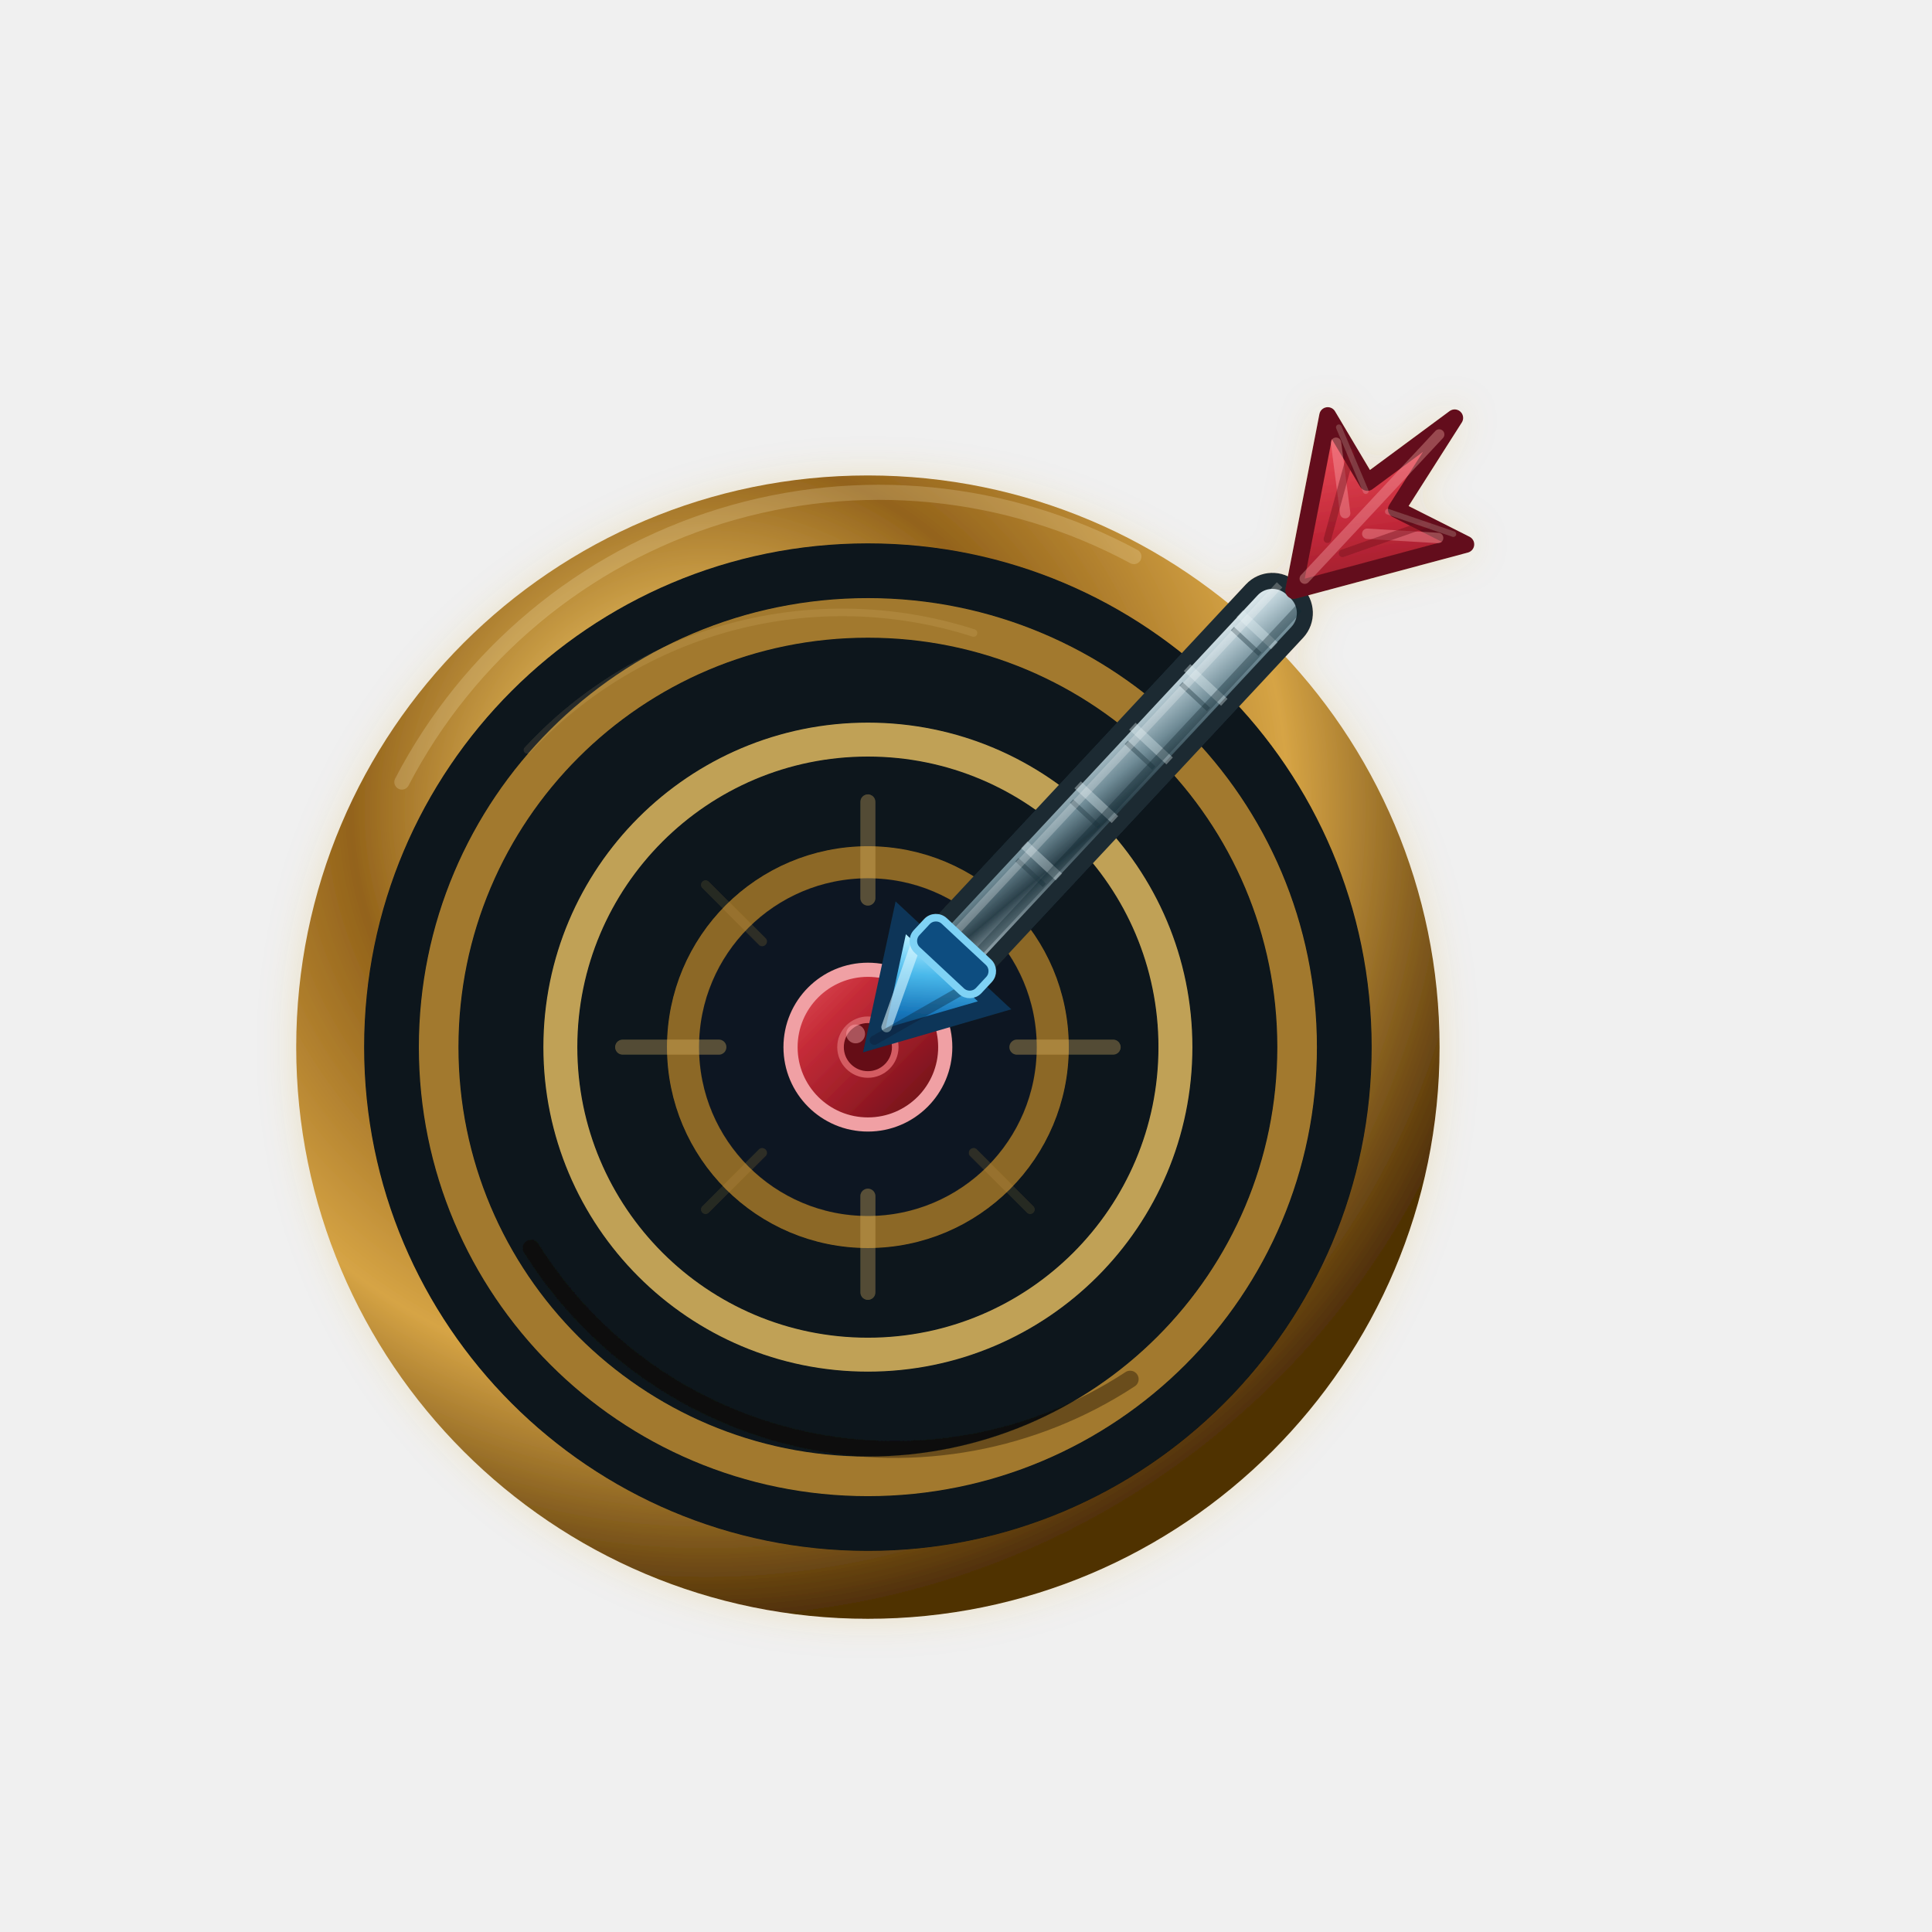
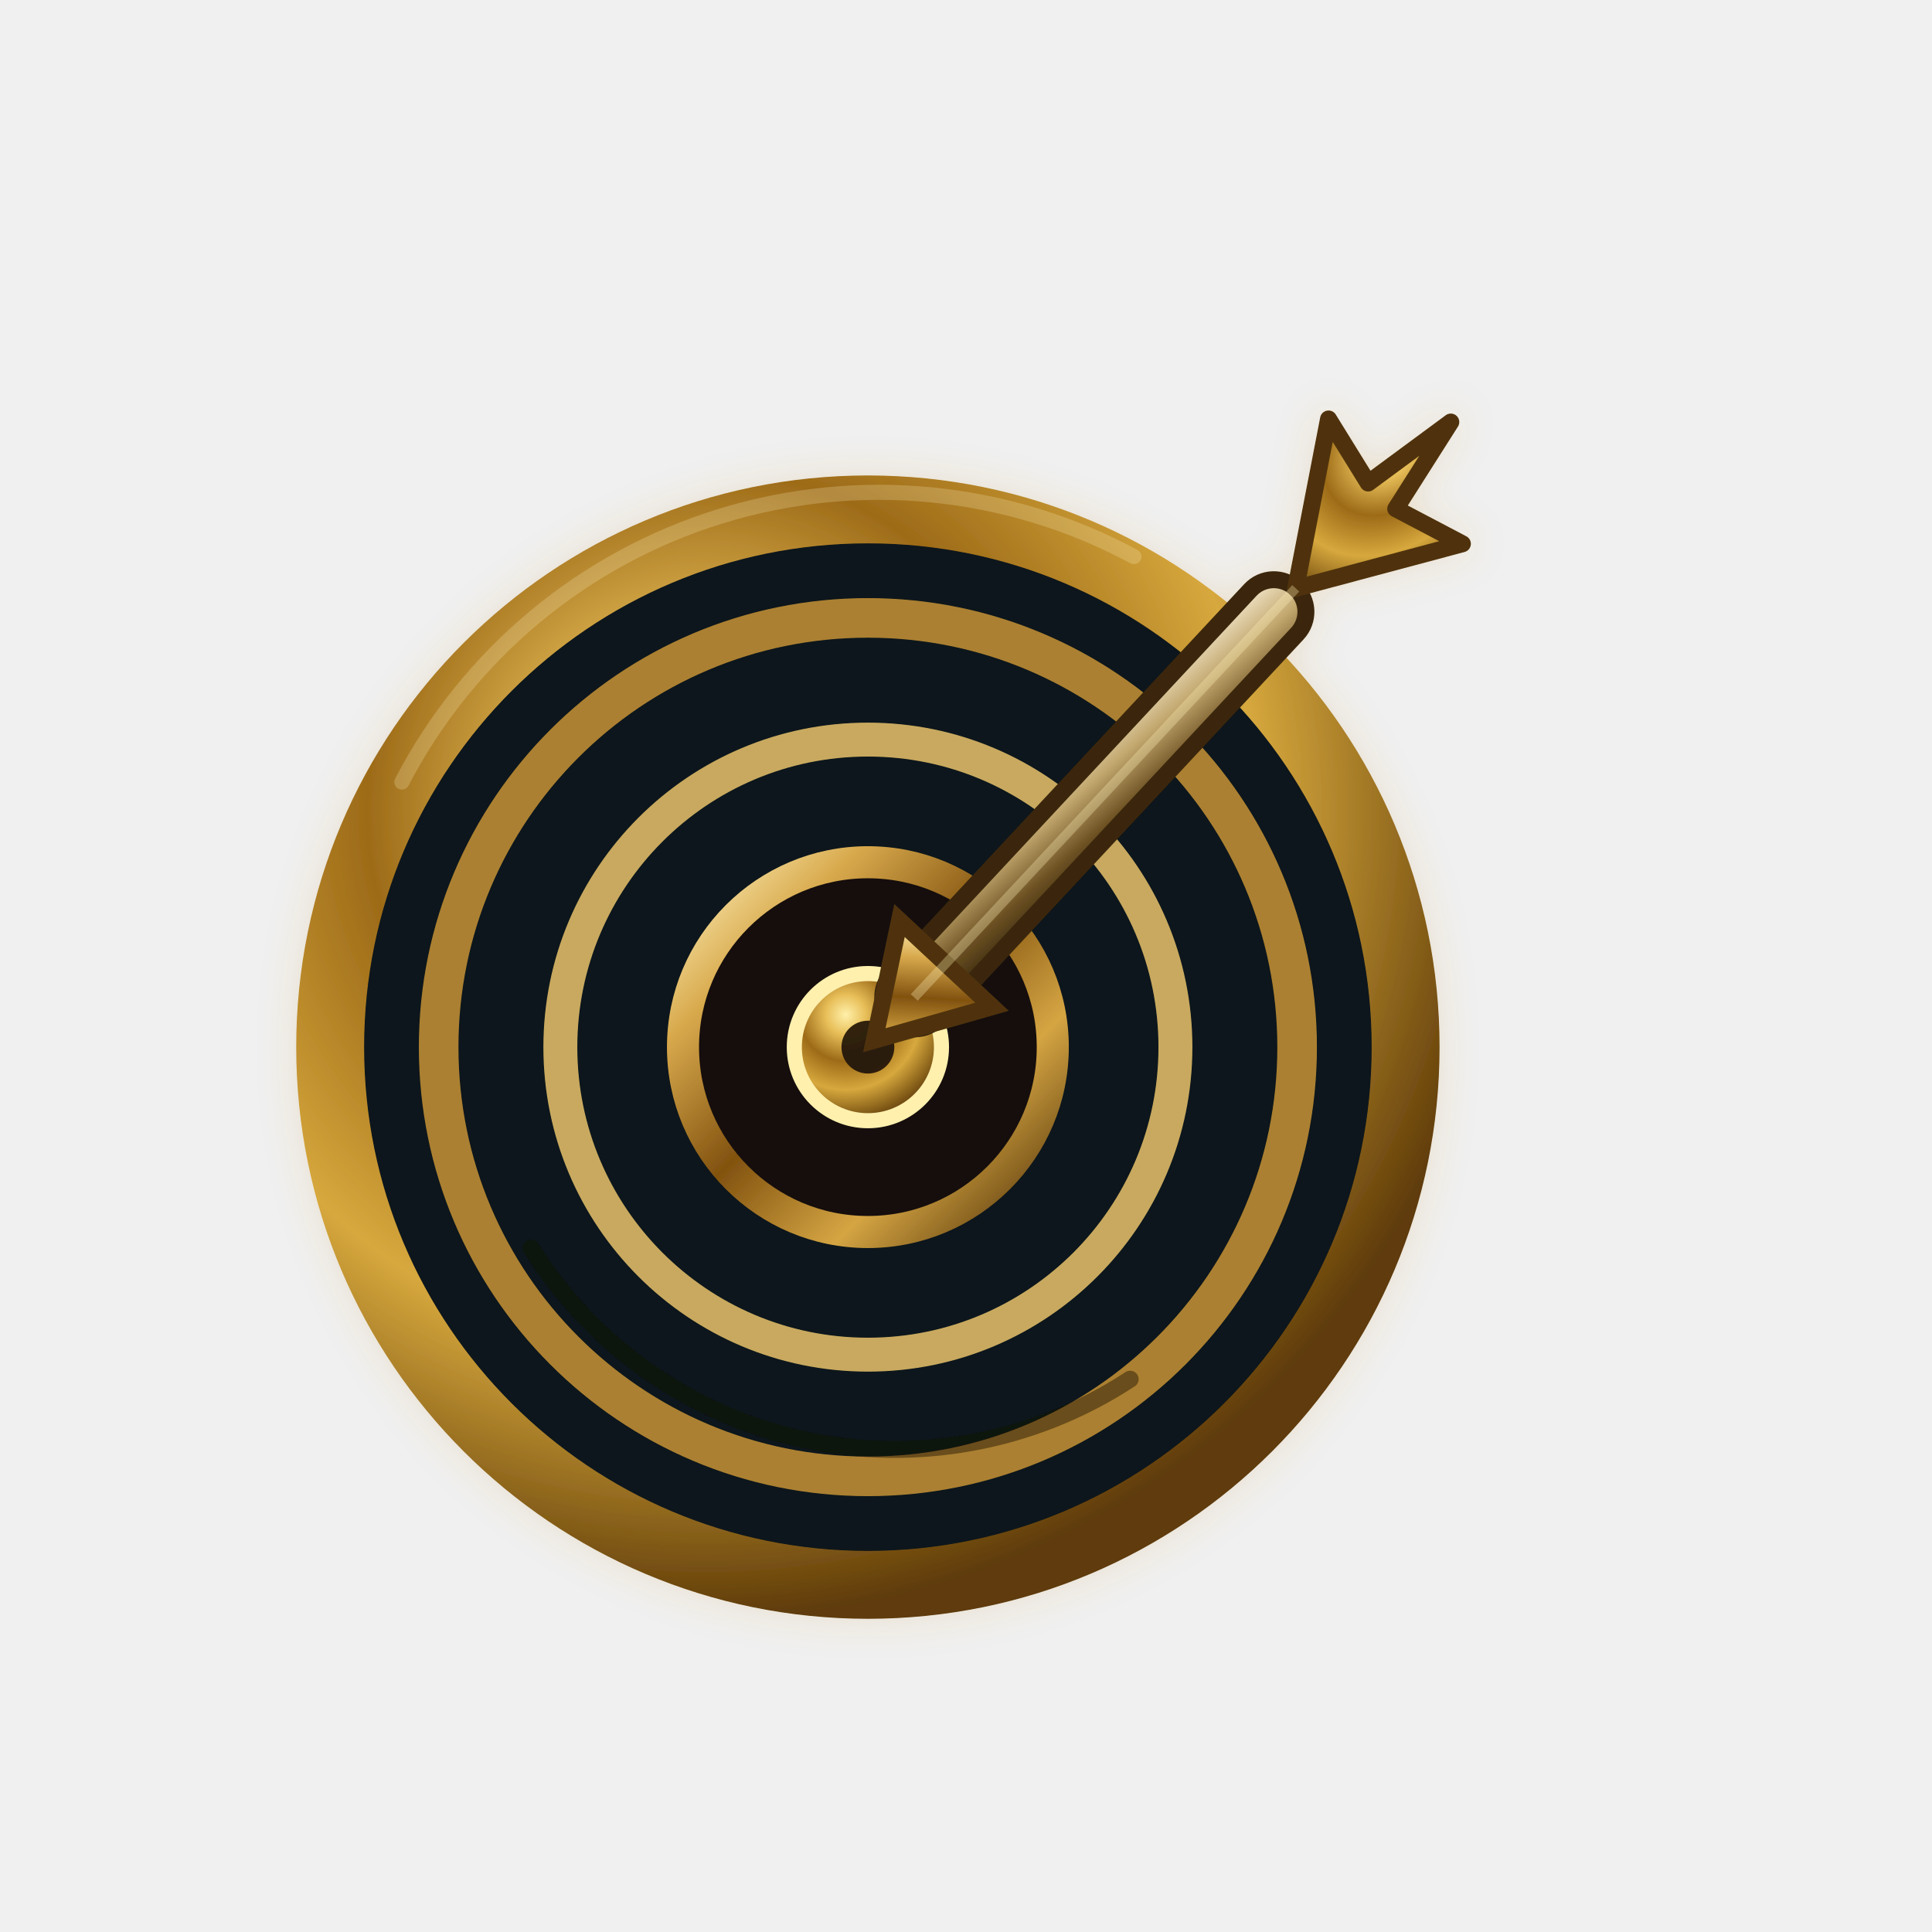
<svg xmlns="http://www.w3.org/2000/svg" width="2048" height="2048" viewBox="0 0 2048 2048">
  <defs>
    <radialGradient id="gold" cx="35%" cy="28%" r="75%">
-       <stop offset="0" stop-color="#fff4bf" />
-       <stop offset="0.18" stop-color="#e9bf5f" />
-       <stop offset="0.44" stop-color="#93631b" />
-       <stop offset="0.72" stop-color="#d6a445" />
-       <stop offset="1" stop-color="#503006" />
+       <stop offset="0" stop-color="#fff0aa" />
+       <stop offset="0.18" stop-color="#e8bf59" />
+       <stop offset="0.42" stop-color="#9d6b18" />
+       <stop offset="0.68" stop-color="#d7a83d" />
+       <stop offset="1" stop-color="#5f3b08" />
    </radialGradient>
-     <linearGradient id="ruby" x1="0" y1="0" x2="1" y2="1">
-       <stop offset="0" stop-color="#e45760" />
-       <stop offset="0.28" stop-color="#c72d39" />
-       <stop offset="0.62" stop-color="#991b26" />
-       <stop offset="1" stop-color="#5c0c14" />
+     <linearGradient id="brass" x1="0" y1="0" x2="1" y2="1">
+       <stop offset="0" stop-color="#fff3be" />
+       <stop offset="0.22" stop-color="#d8a94c" />
+       <stop offset="0.47" stop-color="#81520f" />
+       <stop offset="0.72" stop-color="#d5a543" />
+       <stop offset="1" stop-color="#4b2d05" />
    </linearGradient>
-     <linearGradient id="flightRed" x1="0" y1="0" x2="1" y2="1">
-       <stop offset="0" stop-color="#ff7b80" />
-       <stop offset="0.24" stop-color="#eb4d58" />
-       <stop offset="0.56" stop-color="#c3293a" />
-       <stop offset="1" stop-color="#73111e" />
-     </linearGradient>
-     <linearGradient id="shaft" x1="0" y1="0" x2="1" y2="1">
-       <stop offset="0" stop-color="#f5fbfc" />
-       <stop offset="0.22" stop-color="#b9cdd5" />
-       <stop offset="0.48" stop-color="#6f8b96" />
-       <stop offset="0.7" stop-color="#2b414b" />
-       <stop offset="1" stop-color="#c4d4da" />
-     </linearGradient>
-     <linearGradient id="blueMetal" x1="0" y1="0" x2="1" y2="1">
-       <stop offset="0" stop-color="#e1faff" />
-       <stop offset="0.16" stop-color="#9de5ff" />
-       <stop offset="0.34" stop-color="#49b8ea" />
-       <stop offset="0.58" stop-color="#1674b9" />
-       <stop offset="0.78" stop-color="#0b477d" />
-       <stop offset="1" stop-color="#041b33" />
+     <linearGradient id="steel" x1="0" y1="0" x2="1" y2="1">
+       <stop offset="0" stop-color="#f5ead0" />
+       <stop offset="0.35" stop-color="#c3a86f" />
+       <stop offset="0.68" stop-color="#6e5223" />
+       <stop offset="1" stop-color="#2f210c" />
    </linearGradient>
    <filter id="shadow" x="-30%" y="-30%" width="160%" height="160%">
      <feDropShadow dx="0" dy="34" stdDeviation="34" flood-color="#000" flood-opacity="0.62" />
-       <feDropShadow dx="0" dy="0" stdDeviation="20" flood-color="#d39b34" flood-opacity="0.18" />
+       <feDropShadow dx="0" dy="0" stdDeviation="20" flood-color="#d39b34" flood-opacity="0.20" />
    </filter>
  </defs>
  <g filter="url(#shadow)">
    <circle cx="920" cy="1110" r="570" fill="#07121a" stroke="url(#gold)" stroke-width="72" />
-     <circle cx="920" cy="1110" r="455" fill="none" stroke="#af8230" stroke-width="42" opacity="0.92" />
-     <circle cx="920" cy="1110" r="326" fill="none" stroke="#d8b45f" stroke-width="36" opacity="0.88" />
-     <circle cx="920" cy="1110" r="196" fill="#101820" stroke="#8c6726" stroke-width="34" />
-     <path d="M920 952V850M920 1268v102M762 1110H660M1078 1110h102" fill="none" stroke="#e3bd68" stroke-width="16" stroke-linecap="round" opacity="0.34" />
-     <path d="M808 998L748 938M1032 998l60-60M808 1222l-60 60M1032 1222l60 60" fill="none" stroke="#d2a552" stroke-width="10" stroke-linecap="round" opacity="0.16" />
-     <circle cx="920" cy="1110" r="82" fill="url(#ruby)" stroke="#f0a0a4" stroke-width="15" />
-     <circle cx="920" cy="1110" r="29" fill="#650b14" stroke="#d45b62" stroke-width="7" />
-     <circle cx="907" cy="1096" r="10" fill="#ffb0b4" opacity="0.44" />
-     <path d="M426 829 A570 570 0 0 1 1202 590" fill="none" stroke="#fff5cf" stroke-width="16" stroke-linecap="round" opacity="0.20" />
-     <path d="M563 1323 A455 455 0 0 0 1198 1462" fill="none" stroke="#1d1102" stroke-width="18" stroke-linecap="round" opacity="0.42" />
-     <path d="M559 795 A455 455 0 0 1 1032 671" fill="none" stroke="#f4d894" stroke-width="8" stroke-linecap="round" opacity="0.13" />
+     <circle cx="920" cy="1110" r="455" fill="none" stroke="#b98a32" stroke-width="42" opacity="0.92" />
+     <circle cx="920" cy="1110" r="326" fill="none" stroke="#e1bd67" stroke-width="36" opacity="0.88" />
+     <circle cx="920" cy="1110" r="196" fill="#17110a" stroke="url(#brass)" stroke-width="34" />
+     <circle cx="920" cy="1110" r="78" fill="url(#gold)" stroke="#fff0ae" stroke-width="16" />
+     <circle cx="920" cy="1110" r="28" fill="#1d1205" opacity="0.9" />
+     <path d="M426 829 A570 570 0 0 1 1202 590" fill="none" stroke="#fff5c9" stroke-width="16" stroke-linecap="round" opacity="0.22" />
+     <path d="M563 1323 A455 455 0 0 0 1198 1462" fill="none" stroke="#1d1102" stroke-width="18" stroke-linecap="round" opacity="0.46" />
    <g transform="rotate(43 920 1110)">
-       <rect x="887" y="448" width="66" height="544" rx="30" fill="url(#shaft)" stroke="#1e2c33" stroke-width="17" />
-       <path d="M895 505H945M893 585H947M893 670H947M893 755H947M895 840H945" stroke="#e3f0f4" stroke-width="10" opacity="0.36" />
-       <path d="M900 522H940M900 602H940M900 687H940M900 772H940M900 857H940" stroke="#223943" stroke-width="5" opacity="0.42" />
-       <path d="M905 454V976" stroke="#ffffff" stroke-width="8" opacity="0.24" />
-       <path d="M937 458V973" stroke="#0c222d" stroke-width="9" opacity="0.34" />
-       <path d="M920 1100 L852 986 L988 986 Z" fill="url(#blueMetal)" stroke="#0a3558" stroke-width="18" />
-       <path d="M920 1081L884 998" stroke="#dff8ff" stroke-width="11" stroke-linecap="round" opacity="0.58" />
-       <path d="M920 1100L952 997" stroke="#061a2c" stroke-width="10" stroke-linecap="round" opacity="0.35" />
-       <rect x="875" y="957" width="90" height="42" rx="13" fill="#0e4d80" stroke="#7fd2f5" stroke-width="8" />
-       <path d="M920 448 L820 288 L899 311 L920 198 L941 311 L1020 288 Z" fill="url(#flightRed)" stroke="#64101a" stroke-width="18" stroke-linejoin="round" />
-       <path d="M920 222L920 431M846 303L904 351M994 303L936 351" stroke="#ffb5b9" stroke-width="11" stroke-linecap="round" opacity="0.34" />
-       <path d="M865 300L909 384M975 300L931 384" stroke="#79121e" stroke-width="8" stroke-linecap="round" opacity="0.48" />
-       <path d="M837 289L904 319M1003 289L936 319" stroke="#ffffff" stroke-width="6" stroke-linecap="round" opacity="0.18" />
+       <rect x="886" y="445" width="68" height="626" rx="34" fill="url(#steel)" stroke="#3a270d" stroke-width="18" />
+       <path d="M920 1100 L853 989 L987 989 Z" fill="url(#brass)" stroke="#4f3309" stroke-width="18" />
+       <path d="M920 445 L823 290 L900 311 L920 204 L940 311 L1017 290 Z" fill="url(#gold)" stroke="#50330a" stroke-width="18" stroke-linejoin="round" />
+       <path d="M920 445 L920 1038" stroke="#fff1bb" stroke-width="10" opacity="0.32" />
    </g>
  </g>
</svg>
